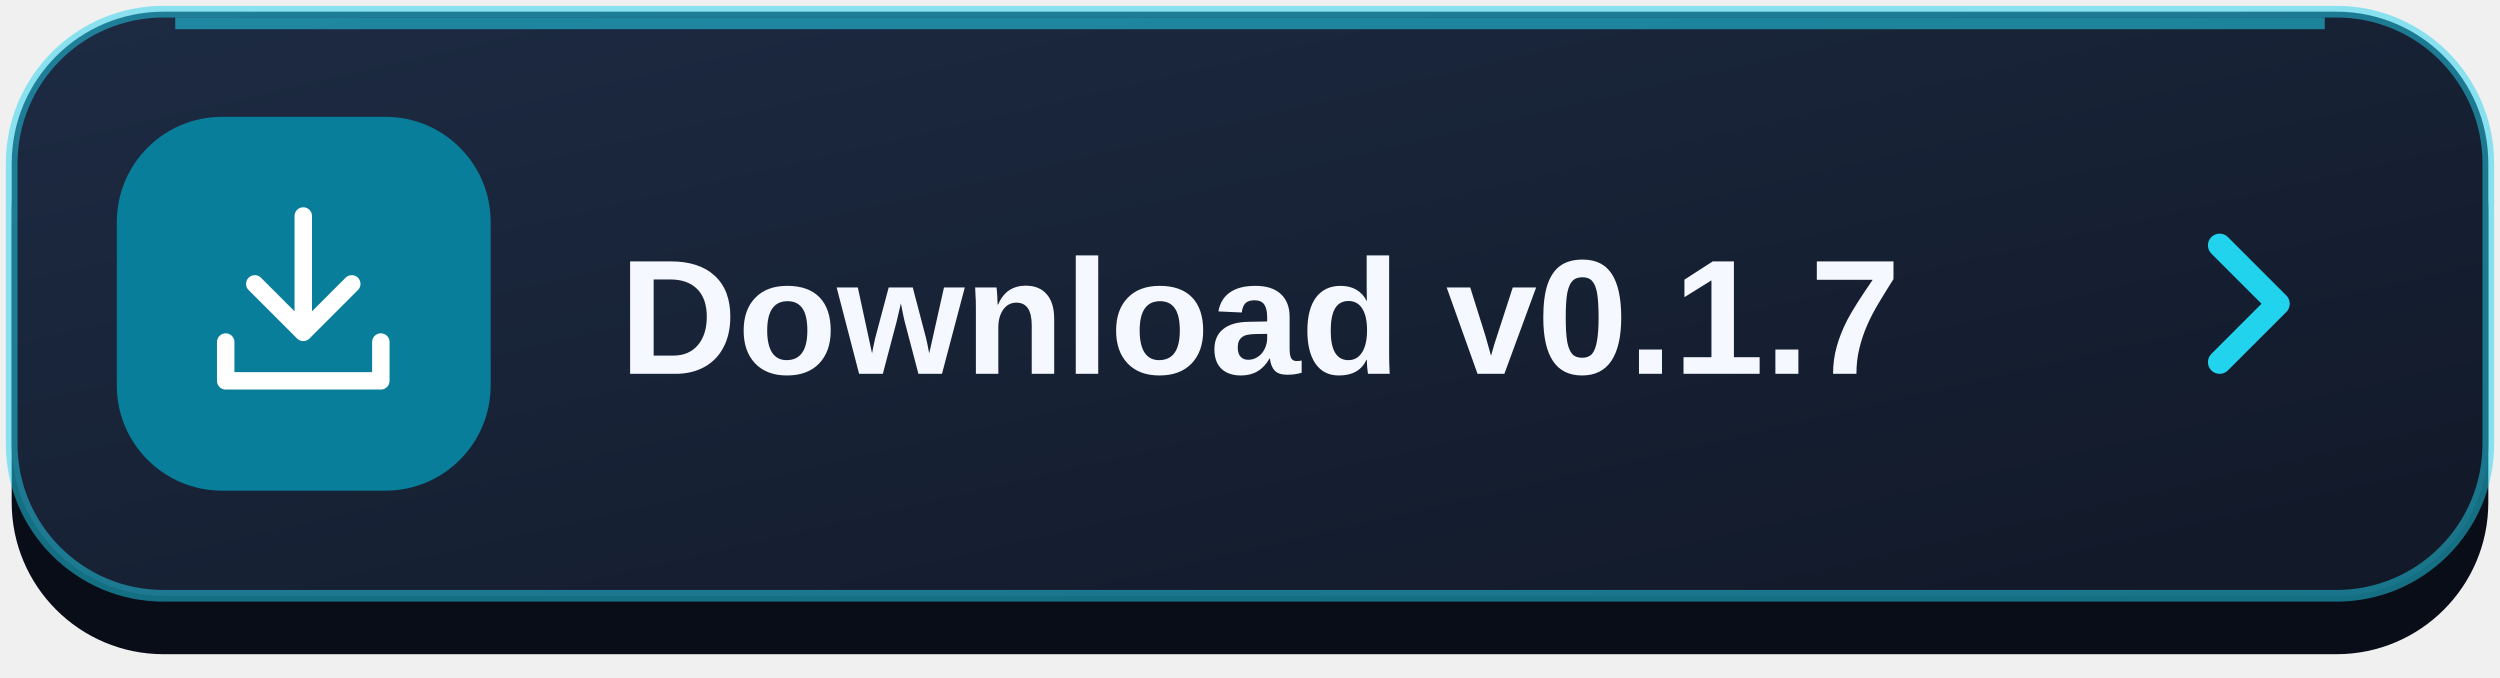
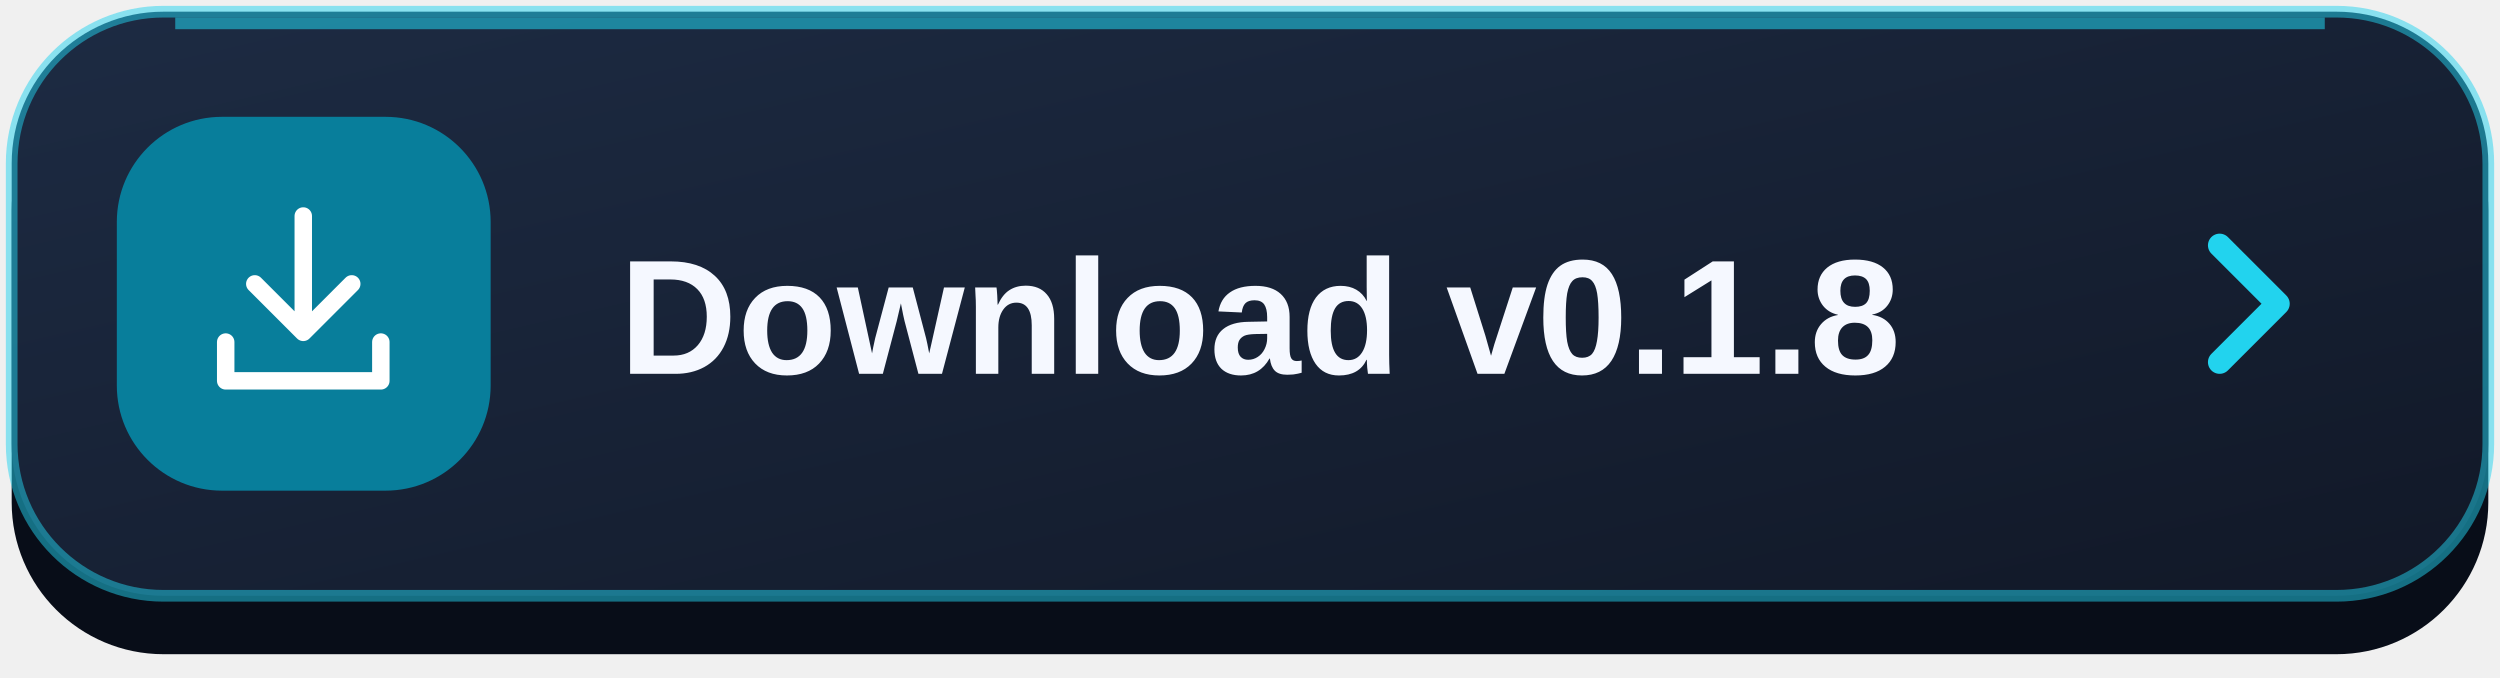
- <svg xmlns="http://www.w3.org/2000/svg" width="214" height="58" viewBox="0 0 214 58" role="img" aria-label="Download v0.1.7">
+ <svg xmlns="http://www.w3.org/2000/svg" width="214" height="58" viewBox="0 0 214 58" role="img" aria-label="Download v0.1.8">
  <defs>
    <linearGradient id="body" x2="1" y2="1">
      <stop stop-color="#1d2b43" />
      <stop offset="1" stop-color="#111827" />
    </linearGradient>
    <linearGradient id="accent">
      <stop stop-color="#087e9b" />
      <stop offset="1" stop-color="#22d3ee" />
    </linearGradient>
  </defs>
  <rect x="1" y="5" width="212" height="51" rx="13" fill="#080d18" />
  <rect x="1" y="1" width="212" height="50" rx="13" fill="url(#body)" stroke="#22d3ee" stroke-opacity=".5" />
  <path d="M15 2h184" stroke="#22d3ee" stroke-opacity=".55" />
  <rect x="10" y="10" width="32" height="32" rx="9" fill="#087e9b" />
  <g transform="translate(16 16) scale(.83)" fill="none" stroke="#fff" stroke-width="1.8" stroke-linecap="round" stroke-linejoin="round">
    <path d="M12 3v12m-5-5 5 5 5-5M4 16v4h16v-4" />
  </g>
-   <text x="53" y="32" fill="#f5f8ff" font-family="Arial,Helvetica,sans-serif" font-size="14" font-weight="700">Download v0.1.7</text>
+   <text x="53" y="32" fill="#f5f8ff" font-family="Arial,Helvetica,sans-serif" font-size="14" font-weight="700">Download v0.1.8</text>
  <path d="m190 21 5 5-5 5" fill="none" stroke="#22d3ee" stroke-width="2" stroke-linecap="round" stroke-linejoin="round" />
</svg>
